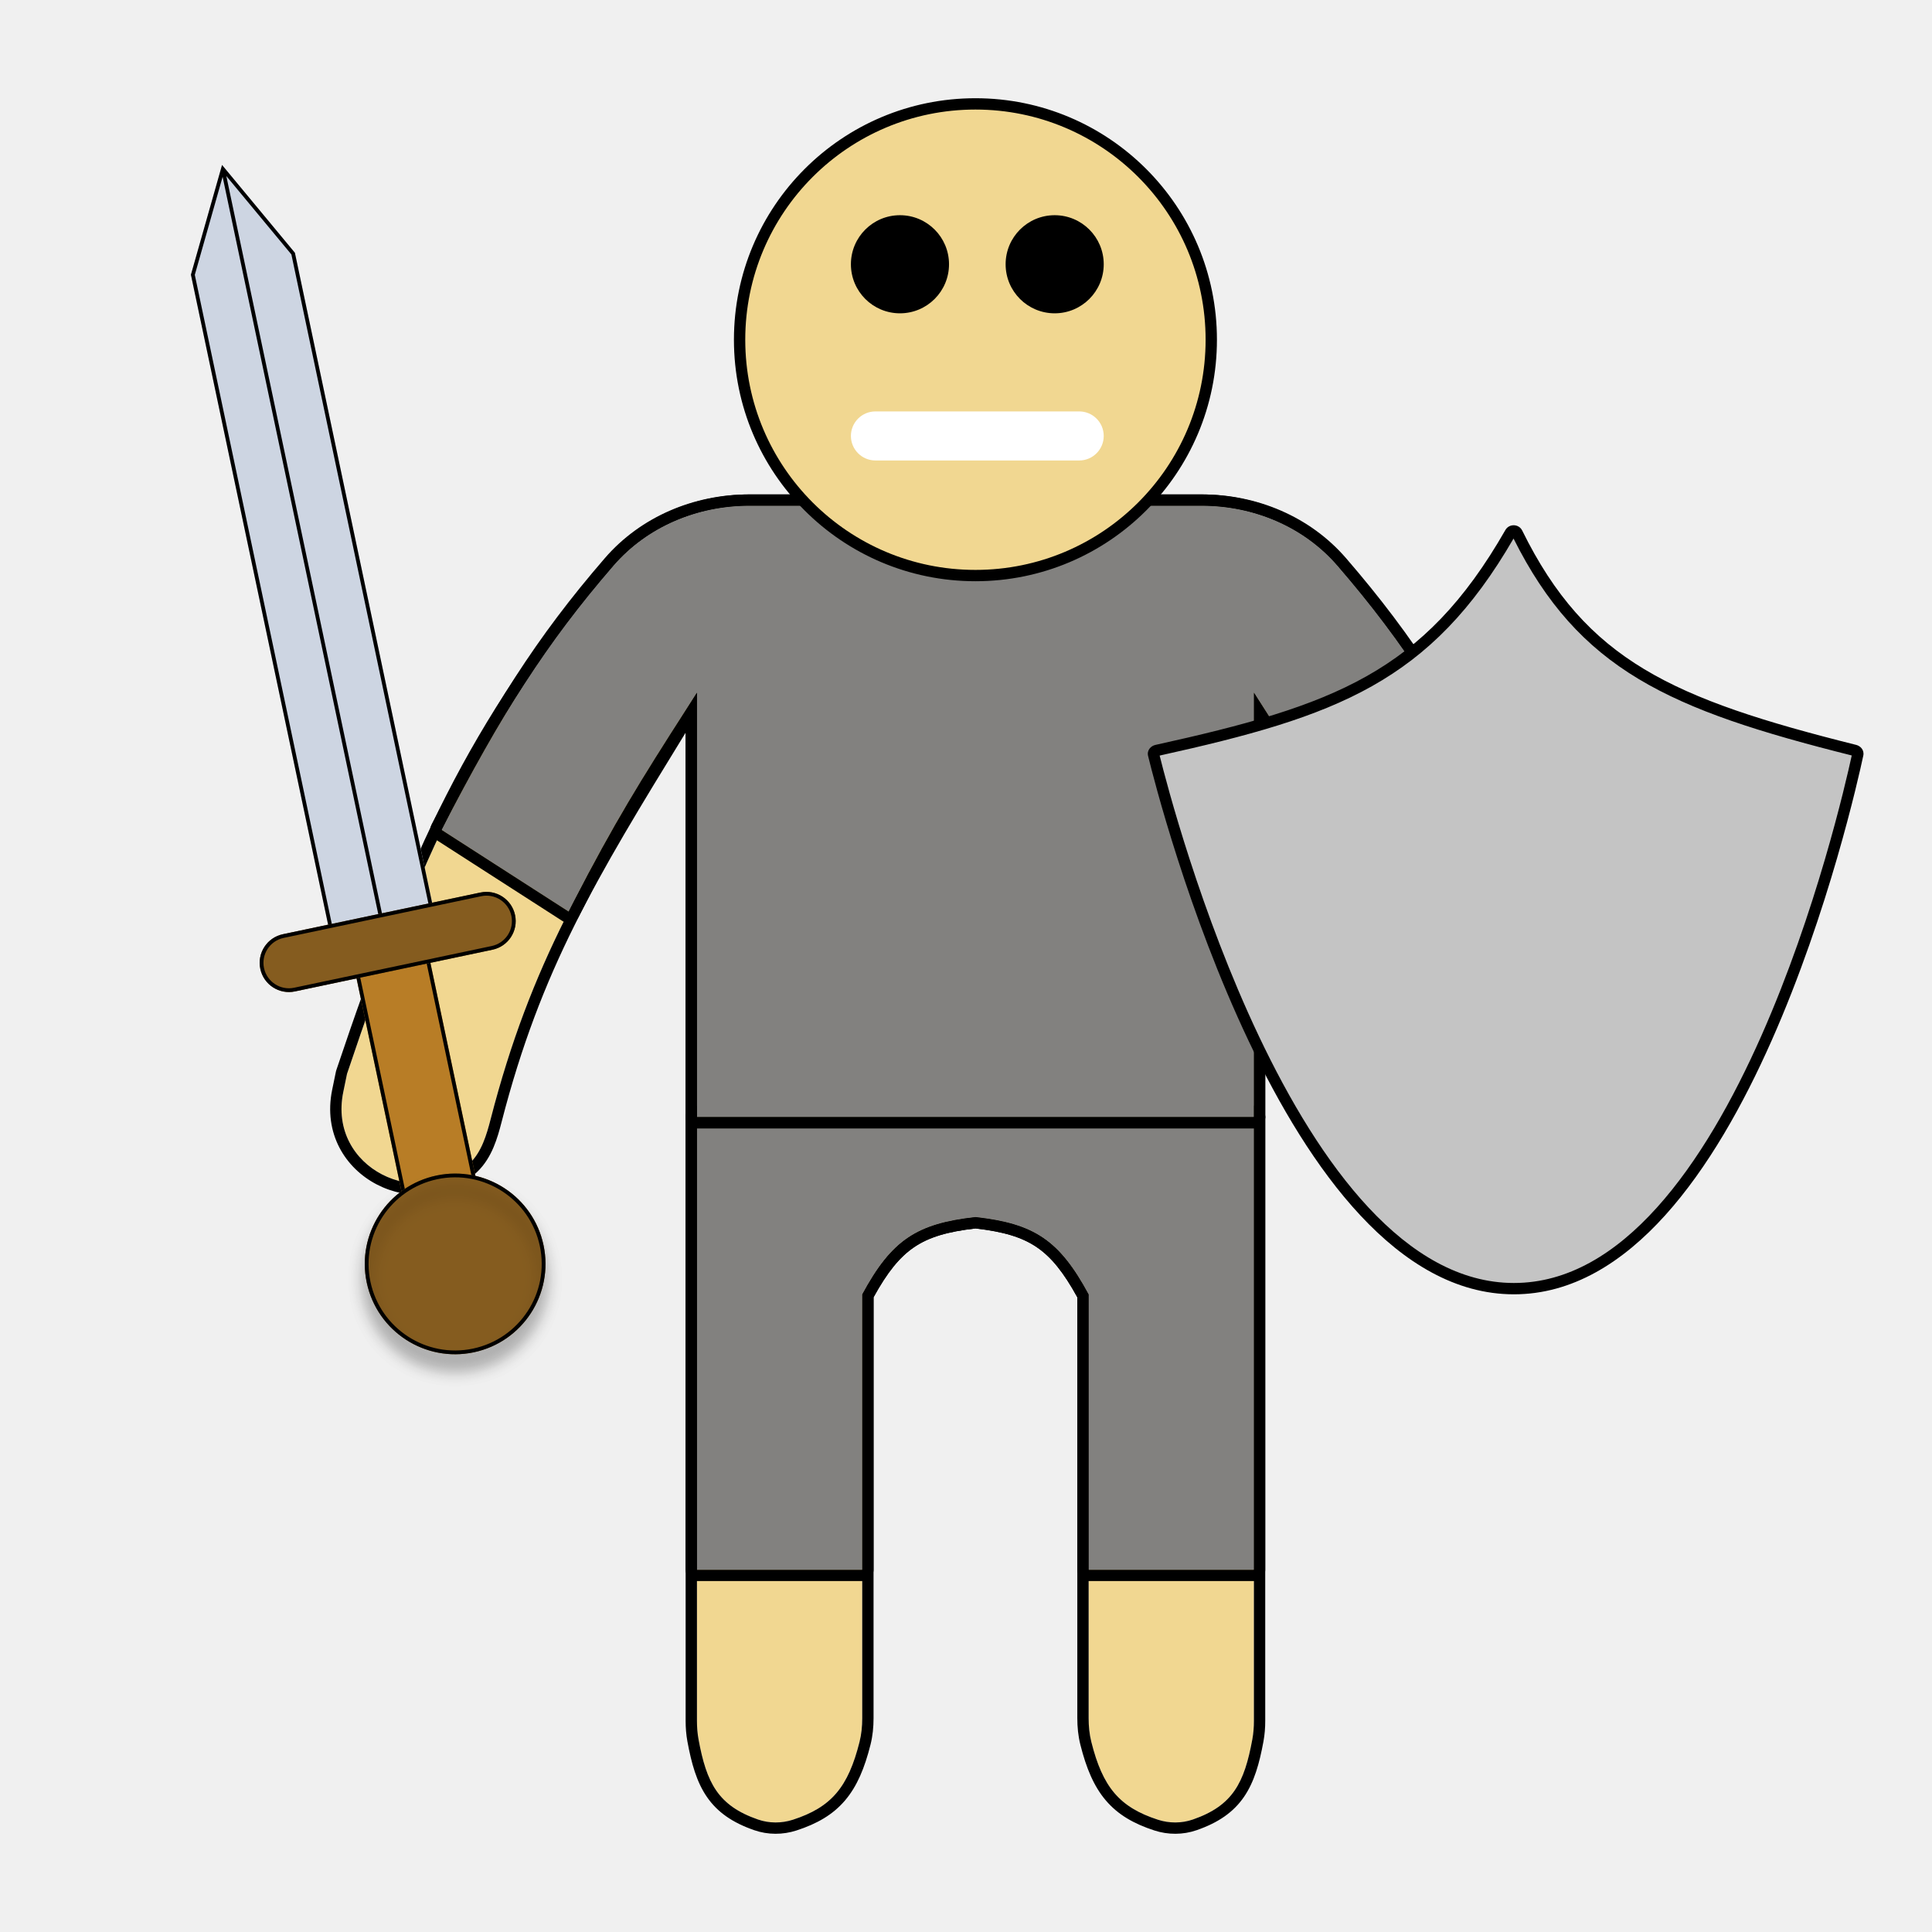
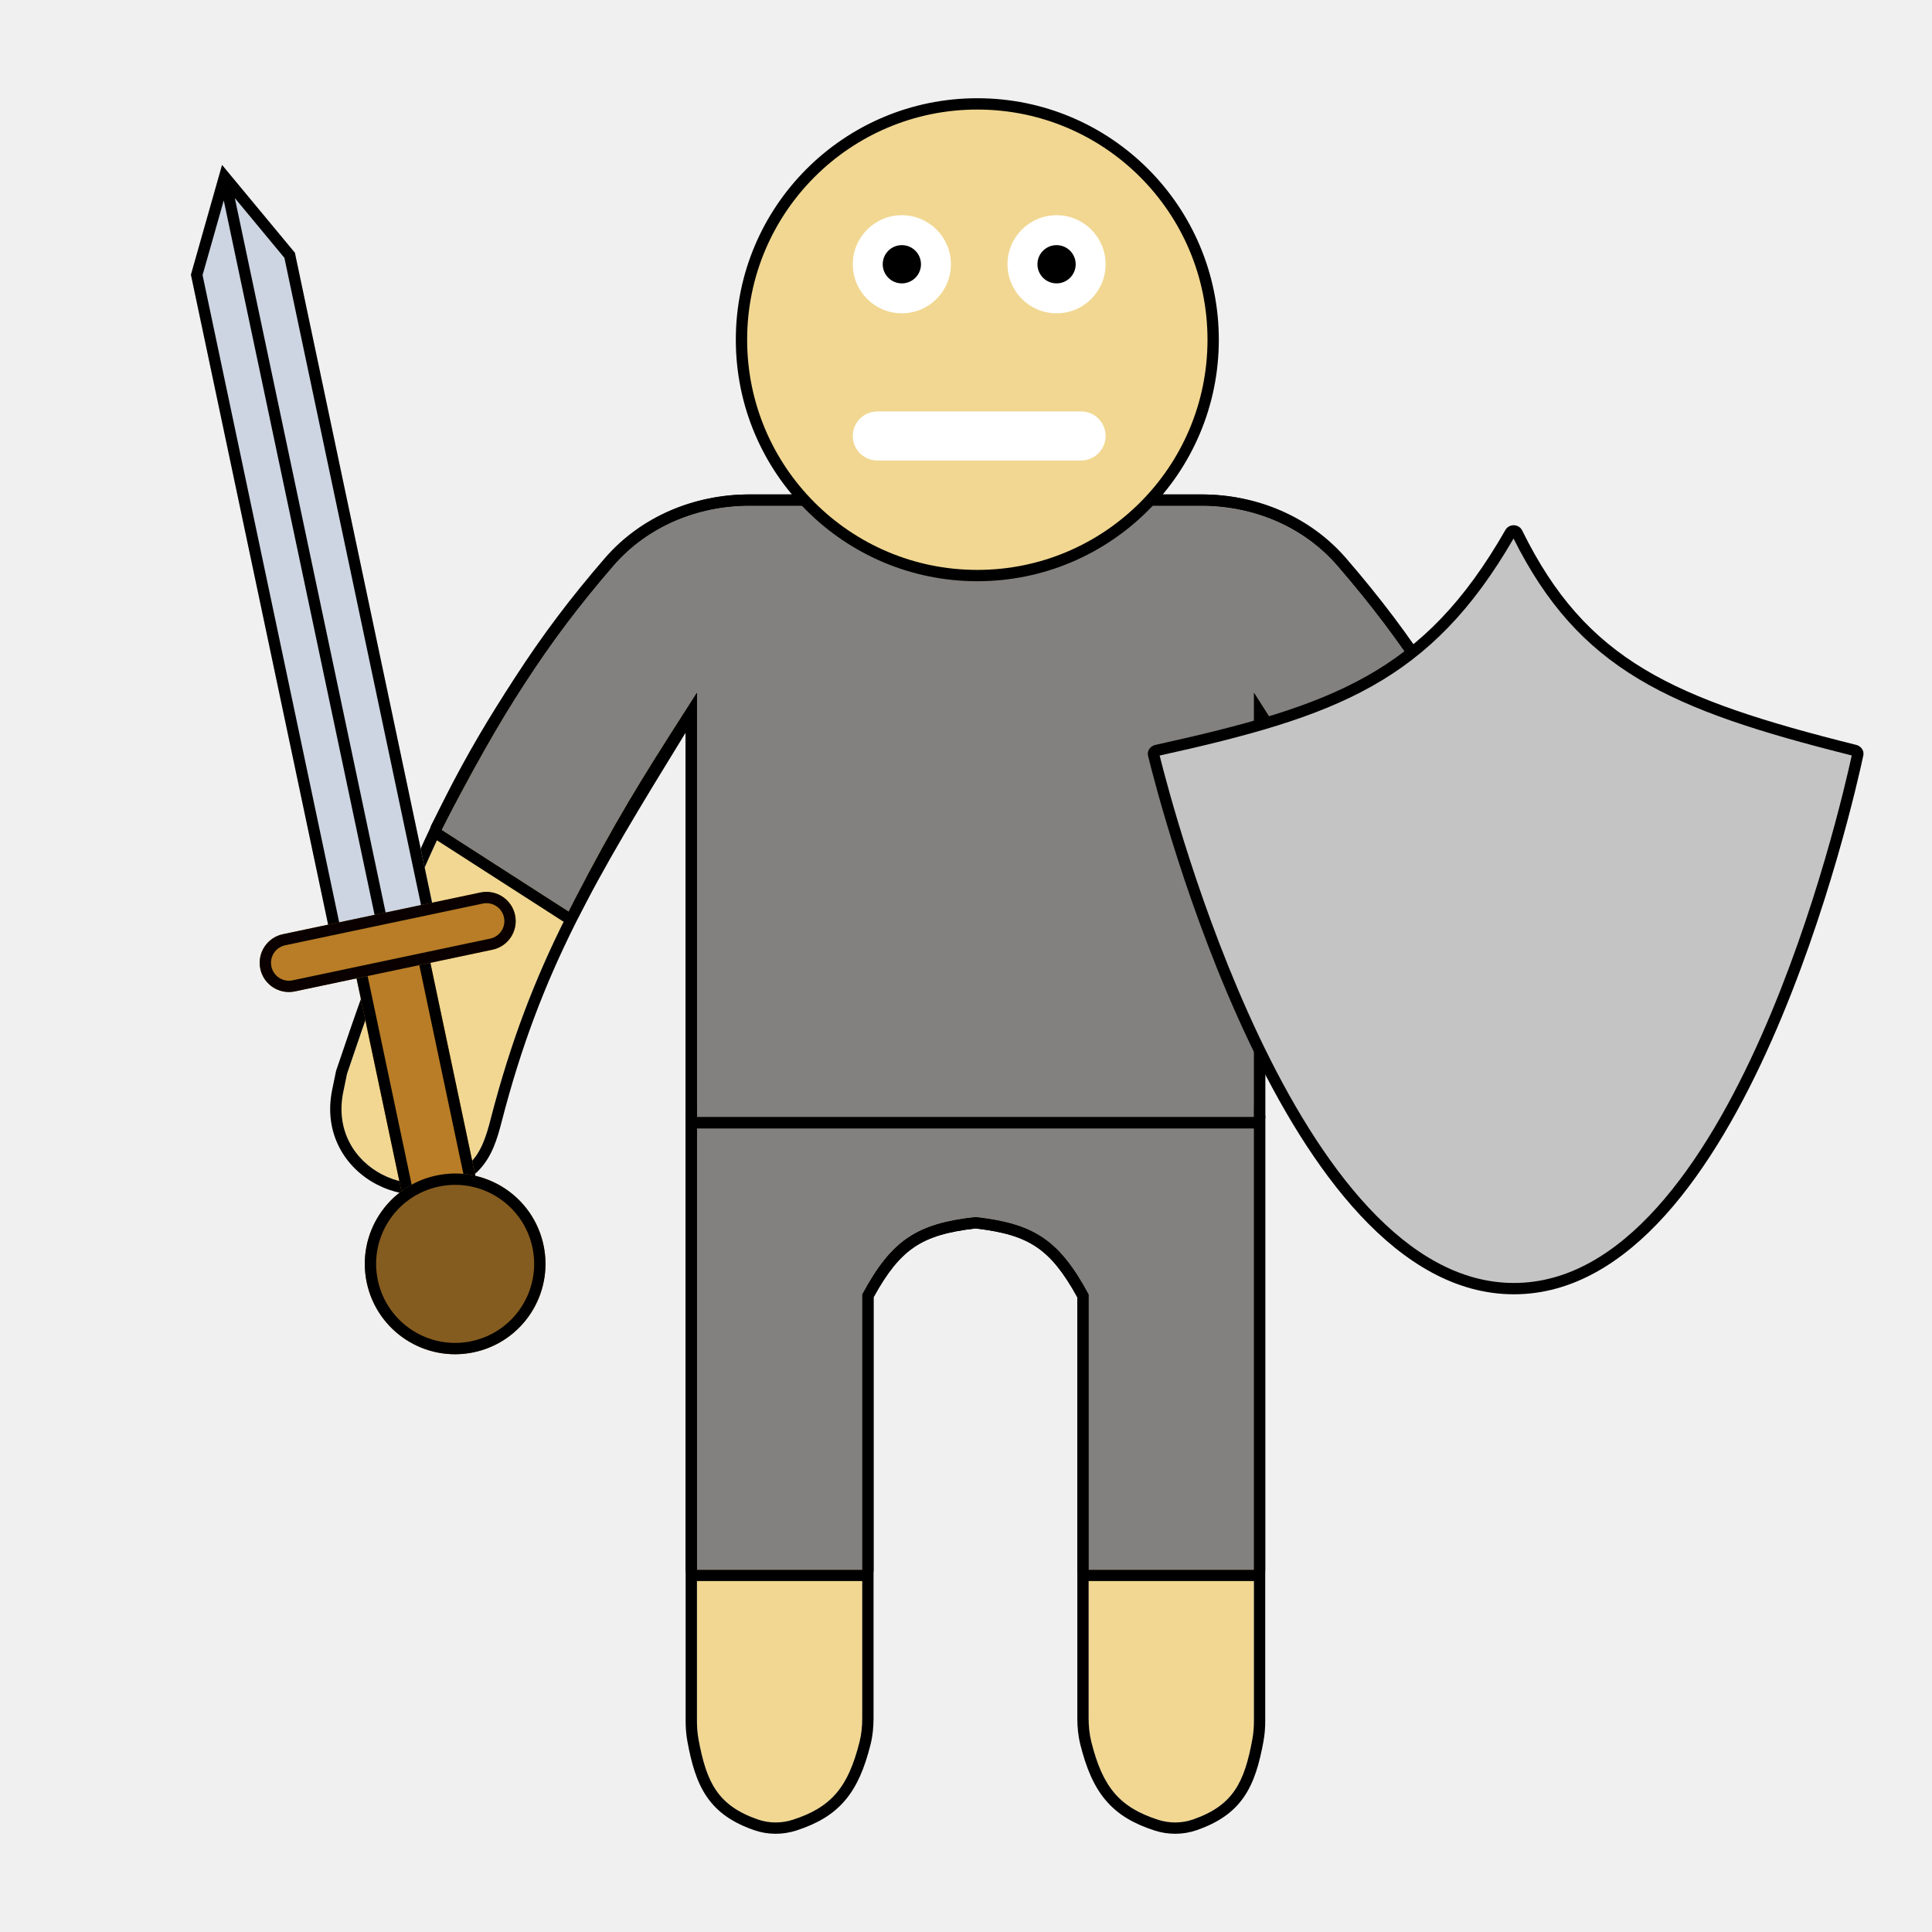
<svg xmlns="http://www.w3.org/2000/svg" width="512" height="512" viewBox="0 0 512 512" fill="none">
  <g clip-path="url(#clip0)">
    <path d="M258.5 322.531C242.934 324.263 236.28 328.614 228.5 343.031V455.355C228.5 457.466 228.297 459.58 227.783 461.627C224.776 473.598 220.356 478.924 210.15 482.24C207.136 483.22 203.858 483.224 200.863 482.185C190.261 478.506 187.234 472.449 185.121 460.955C184.825 459.346 184.7 457.709 184.7 456.074V296.031H332.3V456.074C332.3 457.709 332.174 459.346 331.879 460.955C329.765 472.449 326.738 478.506 316.136 482.185C313.142 483.224 309.864 483.22 306.849 482.24C296.644 478.924 292.224 473.598 289.217 461.627C288.702 459.58 288.5 457.466 288.5 455.355V343.031C280.719 328.614 274.066 324.263 258.5 322.531Z" fill="#F1D791" />
    <path fill-rule="evenodd" clip-rule="evenodd" d="M185.121 460.955C184.825 459.346 184.7 457.709 184.7 456.074V296.031H332.3V456.074C332.3 457.709 332.174 459.346 331.879 460.955C329.765 472.449 326.738 478.506 316.136 482.185C313.142 483.224 309.864 483.22 306.849 482.24C296.644 478.924 292.224 473.598 289.217 461.627C288.702 459.58 288.5 457.466 288.5 455.355V343.031C280.719 328.614 274.066 324.263 258.5 322.531C242.934 324.263 236.28 328.614 228.5 343.031V455.355C228.5 457.466 228.297 459.58 227.783 461.627C224.776 473.598 220.356 478.924 210.15 482.24C207.136 483.22 203.858 483.224 200.863 482.185C190.261 478.506 187.234 472.449 185.121 460.955ZM231.5 343.794V455.355C231.5 457.654 231.28 460.021 230.692 462.358C229.139 468.541 227.137 473.375 223.952 477.122C220.726 480.916 216.521 483.324 211.078 485.093C207.464 486.267 203.515 486.28 199.88 485.019C194.146 483.03 190.137 480.271 187.337 476.201C184.615 472.244 183.242 467.329 182.17 461.497C181.837 459.682 181.7 457.86 181.7 456.074V296.031C181.7 294.374 183.043 293.031 184.7 293.031H332.3C333.957 293.031 335.3 294.374 335.3 296.031V456.074C335.3 457.86 335.163 459.682 334.829 461.497C333.757 467.329 332.384 472.244 329.662 476.201C326.863 480.271 322.853 483.03 317.12 485.019C313.484 486.28 309.535 486.267 305.922 485.093C300.479 483.324 296.274 480.916 293.048 477.122C289.863 473.375 287.86 468.541 286.307 462.358C285.72 460.021 285.5 457.654 285.5 455.355V343.794C281.849 337.152 278.606 333.131 274.736 330.507C270.803 327.841 265.903 326.399 258.5 325.55C251.097 326.399 246.196 327.841 242.264 330.507C238.394 333.131 235.15 337.152 231.5 343.794Z" fill="black" />
    <path d="M258.5 322.531C242.934 324.263 236.28 328.614 228.5 343.031V416H184.7V296.031H332.3V416H288.5V343.031C280.719 328.614 274.066 324.263 258.5 322.531Z" fill="#82817F" />
    <path fill-rule="evenodd" clip-rule="evenodd" d="M184.7 416H228.5V343.031C236.28 328.614 242.934 324.263 258.5 322.531C274.066 324.263 280.719 328.614 288.5 343.031V416H332.3V296.031H184.7V416ZM285.5 343.794V416C285.5 417.657 286.843 419 288.5 419H332.3C333.957 419 335.3 417.657 335.3 416V296.031C335.3 294.374 333.957 293.031 332.3 293.031H184.7C183.043 293.031 181.7 294.374 181.7 296.031V416C181.7 417.657 183.043 419 184.7 419H228.5C230.157 419 231.5 417.657 231.5 416V343.794C235.15 337.152 238.394 333.131 242.264 330.507C246.196 327.841 251.097 326.399 258.5 325.55C265.903 326.399 270.803 327.841 274.736 330.507C278.606 333.131 281.849 337.152 285.5 343.794Z" fill="black" />
    <path d="M91.963 284.579C111.34 226.873 126.676 193.396 161.829 150.934C170.887 139.992 184.546 134.031 198.751 134.031L318.249 134.031C332.454 134.031 346.112 139.992 355.171 150.934C390.324 193.396 405.66 226.873 425.037 284.579L426.023 289.366C430.225 309.756 405.604 320.982 392.531 308.315C389.374 305.257 388.074 300.845 386.976 296.589C375.615 252.535 359.481 227.913 332.3 183.531V296.031H184.7V183.531C157.518 227.913 141.384 252.535 130.024 296.589C128.926 300.845 127.626 305.257 124.469 308.315C111.396 320.982 86.774 309.756 90.976 289.366L91.963 284.579Z" fill="#F1D791" />
    <path fill-rule="evenodd" clip-rule="evenodd" d="M89.025 283.974C89.049 283.855 89.08 283.739 89.119 283.624C108.561 225.722 124.045 191.869 159.518 149.021C169.188 137.34 183.72 131.031 198.751 131.031L318.249 131.031C333.28 131.031 347.811 137.34 357.482 149.021C392.954 191.869 408.438 225.722 427.881 283.624C427.919 283.739 427.951 283.855 427.975 283.974L428.962 288.76C431.366 300.425 425.446 309.585 417.138 313.899C408.931 318.16 398.061 317.852 390.443 310.47C386.6 306.747 385.148 301.515 384.071 297.338C373.628 256.843 359.165 233.038 335.3 194.158V296.031C335.3 297.687 333.957 299.031 332.3 299.031H184.7C183.043 299.031 181.7 297.687 181.7 296.031V194.158C157.834 233.038 143.372 256.843 132.929 297.338C131.851 301.515 130.399 306.747 126.557 310.47C118.938 317.852 108.068 318.16 99.862 313.899C91.553 309.585 85.634 300.425 88.038 288.76L89.025 283.974ZM181.7 188.423C182.684 186.819 183.684 185.188 184.7 183.531V296.031H332.3V183.531C333.315 185.188 334.315 186.819 335.3 188.423C335.922 189.438 336.539 190.442 337.149 191.436C361.431 230.987 376.308 255.221 386.976 296.589C388.074 300.845 389.374 305.257 392.531 308.315C405.604 320.982 430.225 309.756 426.023 289.366L425.037 284.579C405.66 226.873 390.324 193.396 355.171 150.934C346.112 139.992 332.454 134.031 318.249 134.031L198.751 134.031C184.546 134.031 170.887 139.992 161.829 150.934C126.676 193.396 111.34 226.873 91.963 284.579L90.976 289.366C86.774 309.756 111.396 320.982 124.469 308.315C127.626 305.257 128.926 300.845 130.024 296.589C140.692 255.221 155.569 230.987 179.85 191.436C180.461 190.442 181.077 189.438 181.7 188.423Z" fill="black" />
    <path d="M184.7 296.031V183.531C170.718 205.278 162.908 217.488 150.686 241.56L117.025 219.913C133.03 189.008 144.572 170.68 162.55 149.889C171.509 139.528 184.754 134.031 198.451 134.031L318.549 134.031C332.246 134.031 345.491 139.528 354.45 149.889C372.427 170.68 383.97 189.008 399.975 219.913L366.314 241.56C354.092 217.488 346.281 205.278 332.3 183.531V296.031H258.5H184.7Z" fill="#82817F" />
    <path fill-rule="evenodd" clip-rule="evenodd" d="M364.943 238.875C354.37 218.263 346.961 206.371 335.3 188.2C334.331 186.69 333.332 185.136 332.3 183.531V296.031H184.7V183.531C183.668 185.136 182.669 186.69 181.7 188.2C170.038 206.371 162.629 218.263 152.056 238.875C151.605 239.754 151.149 240.649 150.686 241.56L117.025 219.913C133.03 189.008 144.572 170.68 162.55 149.889C171.509 139.528 184.754 134.031 198.451 134.031L318.549 134.031C332.246 134.031 345.491 139.528 354.45 149.889C372.427 170.68 383.97 189.008 399.975 219.913L366.314 241.56C365.851 240.649 365.394 239.754 364.943 238.875ZM181.7 193.761C171.003 210.496 163.812 222.333 153.361 242.919C152.977 243.675 152.29 244.234 151.471 244.456C150.652 244.678 149.777 244.543 149.063 244.084L115.402 222.436C114.1 221.599 113.649 219.908 114.361 218.533C130.43 187.505 142.097 168.956 160.281 147.927C169.863 136.845 183.968 131.031 198.451 131.031L318.549 131.031C333.032 131.031 347.136 136.845 356.719 147.927C374.903 168.956 386.57 187.505 402.639 218.533C403.351 219.908 402.9 221.599 401.597 222.436L367.937 244.084C367.223 244.543 366.348 244.678 365.529 244.456C364.71 244.234 364.023 243.675 363.639 242.919C353.187 222.333 345.996 210.496 335.3 193.761V296.031C335.3 297.687 333.957 299.031 332.3 299.031H184.7C183.043 299.031 181.7 297.687 181.7 296.031V193.761Z" fill="black" />
-     <circle cx="258.5" cy="90.031" r="62.5" fill="#F1D791" stroke="black" stroke-width="3" />
-     <circle cx="238.5" cy="70.031" r="13" fill="black" />
-     <circle cx="279.5" cy="70.031" r="13" fill="black" />
-     <rect x="225.5" y="109.031" width="67" height="13" rx="6.5" fill="white" />
-     <path d="M92.936 251.938L112.505 247.807L129.028 326.082L109.459 330.213L92.936 251.938Z" fill="#B87D26" />
-     <path fill-rule="evenodd" clip-rule="evenodd" d="M111.733 248.992L94.121 252.71L110.231 329.028L127.843 325.31L111.733 248.992ZM92.936 251.938L109.459 330.213L129.028 326.082L112.505 247.807L92.936 251.938Z" fill="black" />
-     <g filter="url(#filter0_d)">
-       <path d="M144.04 330.005C146.77 342.941 138.497 355.641 125.561 358.372C112.625 361.102 99.925 352.829 97.194 339.893C94.464 326.957 102.737 314.257 115.673 311.526C128.609 308.796 141.309 317.069 144.04 330.005Z" fill="#855C1F" />
-     </g>
-     <g filter="url(#filter1_d)">
-       <path fill-rule="evenodd" clip-rule="evenodd" d="M125.355 357.393C137.75 354.777 145.678 342.607 143.061 330.211C140.445 317.816 128.275 309.888 115.879 312.505C103.484 315.121 95.556 327.291 98.173 339.687C100.789 352.082 112.959 360.01 125.355 357.393ZM125.561 358.372C138.497 355.641 146.77 342.941 144.04 330.005C141.309 317.069 128.609 308.796 115.673 311.526C102.737 314.257 94.464 326.957 97.194 339.893C99.925 352.829 112.625 361.102 125.561 358.372Z" fill="black" />
-     </g>
-     <path d="M50.595 72.803L58.846 43.717L78.151 66.987L116.721 249.705L102.943 252.613L89.165 255.522L50.595 72.803Z" fill="#CDD5E2" />
-     <path fill-rule="evenodd" clip-rule="evenodd" d="M59.975 46.644L103.226 251.532L115.536 248.933L77.223 67.435L59.975 46.644ZM78.151 66.987L116.721 249.705L89.165 255.522L50.595 72.803L58.846 43.717L78.151 66.987ZM58.997 46.85L102.248 251.738L89.937 254.337L51.624 72.839L58.997 46.85Z" fill="black" />
-     <path d="M68.986 256.757C68.102 252.572 70.778 248.463 74.964 247.58L127.32 236.527C131.505 235.644 135.614 238.321 136.498 242.506C137.381 246.691 134.705 250.8 130.519 251.683L78.163 262.735C73.978 263.619 69.869 260.942 68.986 256.757Z" fill="#855C1F" />
-     <path fill-rule="evenodd" clip-rule="evenodd" d="M127.527 237.506L75.17 248.558C71.525 249.327 69.195 252.906 69.964 256.551C70.733 260.195 74.312 262.526 77.957 261.757L130.313 250.705C133.958 249.935 136.289 246.357 135.519 242.712C134.75 239.067 131.171 236.737 127.527 237.506ZM74.964 247.58C70.778 248.463 68.102 252.572 68.986 256.757C69.869 260.942 73.978 263.619 78.163 262.735L130.519 251.683C134.705 250.8 137.381 246.691 136.498 242.506C135.614 238.321 131.505 235.644 127.32 236.527L74.964 247.58Z" fill="black" />
-     <path d="M400.241 141.21C378.287 179.606 353.753 188.453 306.502 198.88C305.957 199.001 305.582 199.45 305.715 199.992C308.658 212.007 341.762 341.505 401.203 341.505C460.725 341.505 489.819 211.66 492.323 199.944C492.434 199.421 492.078 198.996 491.559 198.866C442.744 186.655 419.3 176.299 402.054 141.264C401.696 140.535 400.644 140.504 400.241 141.21Z" fill="#C4C4C4" />
-     <path fill-rule="evenodd" clip-rule="evenodd" d="M401.103 142.72C390.145 161.659 378.457 173.481 363.593 181.841C348.698 190.218 330.699 195.065 307.32 200.236C309.169 207.68 318.089 241.863 333.627 274.611C341.634 291.484 351.358 307.892 362.717 320.059C374.081 332.233 386.926 340.005 401.203 340.005C415.492 340.005 428.098 332.219 439.085 320.029C450.07 307.841 459.289 291.407 466.773 274.51C481.306 241.699 489.152 207.484 490.732 200.205C466.552 194.143 448.432 188.476 434.195 179.909C420.012 171.376 409.752 160.012 401.103 142.72ZM398.939 140.465C399.936 138.721 402.508 138.789 403.4 140.601C411.914 157.898 421.902 169.012 435.741 177.339C449.65 185.707 467.519 191.306 491.923 197.411C492.994 197.679 494.116 198.728 493.789 200.258C492.531 206.145 484.606 241.656 469.516 275.725C461.973 292.754 452.602 309.513 441.313 322.038C430.027 334.559 416.675 343.005 401.203 343.005C385.76 343.005 372.177 334.589 360.524 322.106C348.865 309.618 338.985 292.9 330.917 275.897C314.777 241.882 305.737 206.386 304.258 200.349C303.871 198.768 305.053 197.664 306.178 197.416C329.809 192.201 347.554 187.419 362.122 179.226C376.627 171.068 388.07 159.474 398.939 140.465L400.241 141.21L400.244 141.211M398.939 140.465L400.241 141.21Z" fill="black" />
+     <circle cx="259" cy="90.031" r="62.5" fill="#F1D791" stroke="black" stroke-width="3" />
+     <circle cx="239" cy="70.031" r="13" fill="white" />
+     <circle cx="280" cy="70.031" r="13" fill="white" />
+     <rect x="226" y="109.031" width="67" height="13" rx="6.5" fill="white" />
+     <circle cx="239" cy="70.031" r="5.068" fill="black" />
+     <circle cx="280" cy="70.031" r="5.068" fill="black" />
+     <path d="M92.936 251.933L112.505 247.802L129.028 326.077L109.459 330.208L92.936 251.933Z" fill="#B87D26" />
+     <path fill-rule="evenodd" clip-rule="evenodd" d="M110.189 251.357L96.491 254.249L111.775 326.653L125.473 323.761L110.189 251.357ZM92.936 251.933L109.459 330.208L129.028 326.077L112.505 247.802L92.936 251.933Z" fill="black" />
+     <path d="M144.04 330C146.77 342.936 138.497 355.636 125.561 358.367C112.625 361.098 99.925 352.825 97.194 339.889C94.464 326.953 102.737 314.252 115.673 311.522C128.609 308.791 141.309 317.064 144.04 330Z" fill="#855C1F" />
+     <path fill-rule="evenodd" clip-rule="evenodd" d="M124.942 355.432C136.257 353.043 143.493 341.934 141.104 330.62C138.716 319.305 127.607 312.069 116.292 314.457C104.977 316.846 97.741 327.954 100.13 339.269C102.518 350.584 113.627 357.82 124.942 355.432ZM125.561 358.367C138.497 355.636 146.77 342.936 144.04 330C141.309 317.064 128.609 308.791 115.673 311.522C102.737 314.252 94.464 326.953 97.194 339.889C99.925 352.825 112.625 361.098 125.561 358.367Z" fill="black" />
+     <path d="M50.595 72.799L58.846 43.712L78.151 66.982L116.721 249.7L102.943 252.609L89.165 255.517L50.595 72.799Z" fill="#CDD5E2" />
+     <path fill-rule="evenodd" clip-rule="evenodd" d="M62.233 52.493L103.791 249.363L113.166 247.384L75.368 68.327L62.233 52.493ZM78.151 66.982L116.721 249.7L89.165 255.517L50.595 72.799L58.846 43.712L78.151 66.982ZM59.298 53.113L100.856 249.983L91.481 251.962L53.683 72.904L59.298 53.113Z" fill="black" />
+     <path d="M68.986 256.752C68.102 252.567 70.778 248.458 74.964 247.575L127.32 236.523C131.505 235.639 135.614 238.316 136.498 242.501C137.381 246.686 134.705 250.795 130.519 251.679L78.163 262.731C73.978 263.614 69.869 260.938 68.986 256.752Z" fill="#B87D26" />
+     <path fill-rule="evenodd" clip-rule="evenodd" d="M127.94 239.458L75.583 250.51C73.019 251.052 71.379 253.569 71.921 256.133C72.462 258.697 74.979 260.337 77.543 259.795L129.9 248.743C132.464 248.202 134.104 245.685 133.562 243.121C133.021 240.557 130.504 238.917 127.94 239.458ZM74.964 247.575C70.778 248.458 68.102 252.567 68.986 256.752C69.869 260.938 73.978 263.614 78.163 262.731L130.519 251.679C134.705 250.795 137.381 246.686 136.498 242.501C135.614 238.316 131.505 235.639 127.32 236.523L74.964 247.575Z" fill="#0A0000" />
+     <path d="M400.241 141.205C378.287 179.601 353.753 188.449 306.502 198.876C305.957 198.996 305.582 199.445 305.715 199.987C308.658 212.002 341.762 341.5 401.203 341.5C460.725 341.5 489.819 211.655 492.323 199.94C492.434 199.416 492.078 198.991 491.559 198.861C442.744 186.65 419.3 176.294 402.054 141.259C401.696 140.53 400.644 140.5 400.241 141.205Z" fill="#C4C4C4" />
+     <path fill-rule="evenodd" clip-rule="evenodd" d="M401.103 142.716C390.145 161.654 378.457 173.477 363.593 181.836C348.698 190.213 330.699 195.06 307.32 200.231C309.169 207.675 318.089 241.858 333.627 274.606C341.634 291.48 351.358 307.887 362.717 320.055C374.081 332.228 386.926 340 401.203 340C415.492 340 428.098 332.215 439.085 320.024C450.07 307.837 459.289 291.402 466.773 274.506C481.306 241.694 489.152 207.48 490.732 200.201C466.552 194.138 448.432 188.471 434.195 179.905C420.012 171.372 409.752 160.007 401.103 142.716ZM398.939 140.46C399.936 138.716 402.508 138.784 403.4 140.597C411.914 157.893 421.902 169.007 435.741 177.334C449.65 185.703 467.519 191.302 491.923 197.406C492.994 197.674 494.116 198.724 493.789 200.253C492.531 206.141 484.606 241.652 469.516 275.721C461.973 292.75 452.602 309.509 441.313 322.033C430.027 334.555 416.675 343 401.203 343C385.76 343 372.177 334.585 360.524 322.102C348.865 309.613 338.985 292.895 330.917 275.892C314.777 241.877 305.737 206.381 304.258 200.344C303.871 198.763 305.053 197.659 306.178 197.411C329.809 192.196 347.554 187.415 362.122 179.221C376.627 171.064 388.07 159.47 398.939 140.46L400.241 141.205L400.244 141.207M398.939 140.46L400.241 141.205L398.939 140.46Z" fill="black" />
  </g>
  <defs>
-     <filter id="filter0_d" x="88.25" y="306.582" width="64.734" height="64.734" filterUnits="userSpaceOnUse" color-interpolation-filters="sRGB">
-       <feFlood flood-opacity="0" result="BackgroundImageFix" />
-       <feColorMatrix in="SourceAlpha" type="matrix" values="0 0 0 0 0 0 0 0 0 0 0 0 0 0 0 0 0 0 127 0" />
-       <feOffset dy="4" />
-       <feGaussianBlur stdDeviation="2" />
-       <feColorMatrix type="matrix" values="0 0 0 0 0 0 0 0 0 0 0 0 0 0 0 0 0 0 0.25 0" />
-       <feBlend mode="normal" in2="BackgroundImageFix" result="effect1_dropShadow" />
-       <feBlend mode="normal" in="SourceGraphic" in2="effect1_dropShadow" result="shape" />
-     </filter>
-     <filter id="filter1_d" x="88.25" y="306.582" width="64.734" height="64.734" filterUnits="userSpaceOnUse" color-interpolation-filters="sRGB">
-       <feFlood flood-opacity="0" result="BackgroundImageFix" />
-       <feColorMatrix in="SourceAlpha" type="matrix" values="0 0 0 0 0 0 0 0 0 0 0 0 0 0 0 0 0 0 127 0" />
-       <feOffset dy="4" />
-       <feGaussianBlur stdDeviation="2" />
-       <feColorMatrix type="matrix" values="0 0 0 0 0 0 0 0 0 0 0 0 0 0 0 0 0 0 0.25 0" />
-       <feBlend mode="normal" in2="BackgroundImageFix" result="effect1_dropShadow" />
-       <feBlend mode="normal" in="SourceGraphic" in2="effect1_dropShadow" result="shape" />
-     </filter>
    <clipPath id="clip0">
      <rect width="512" height="512" fill="white" />
    </clipPath>
  </defs>
</svg>
